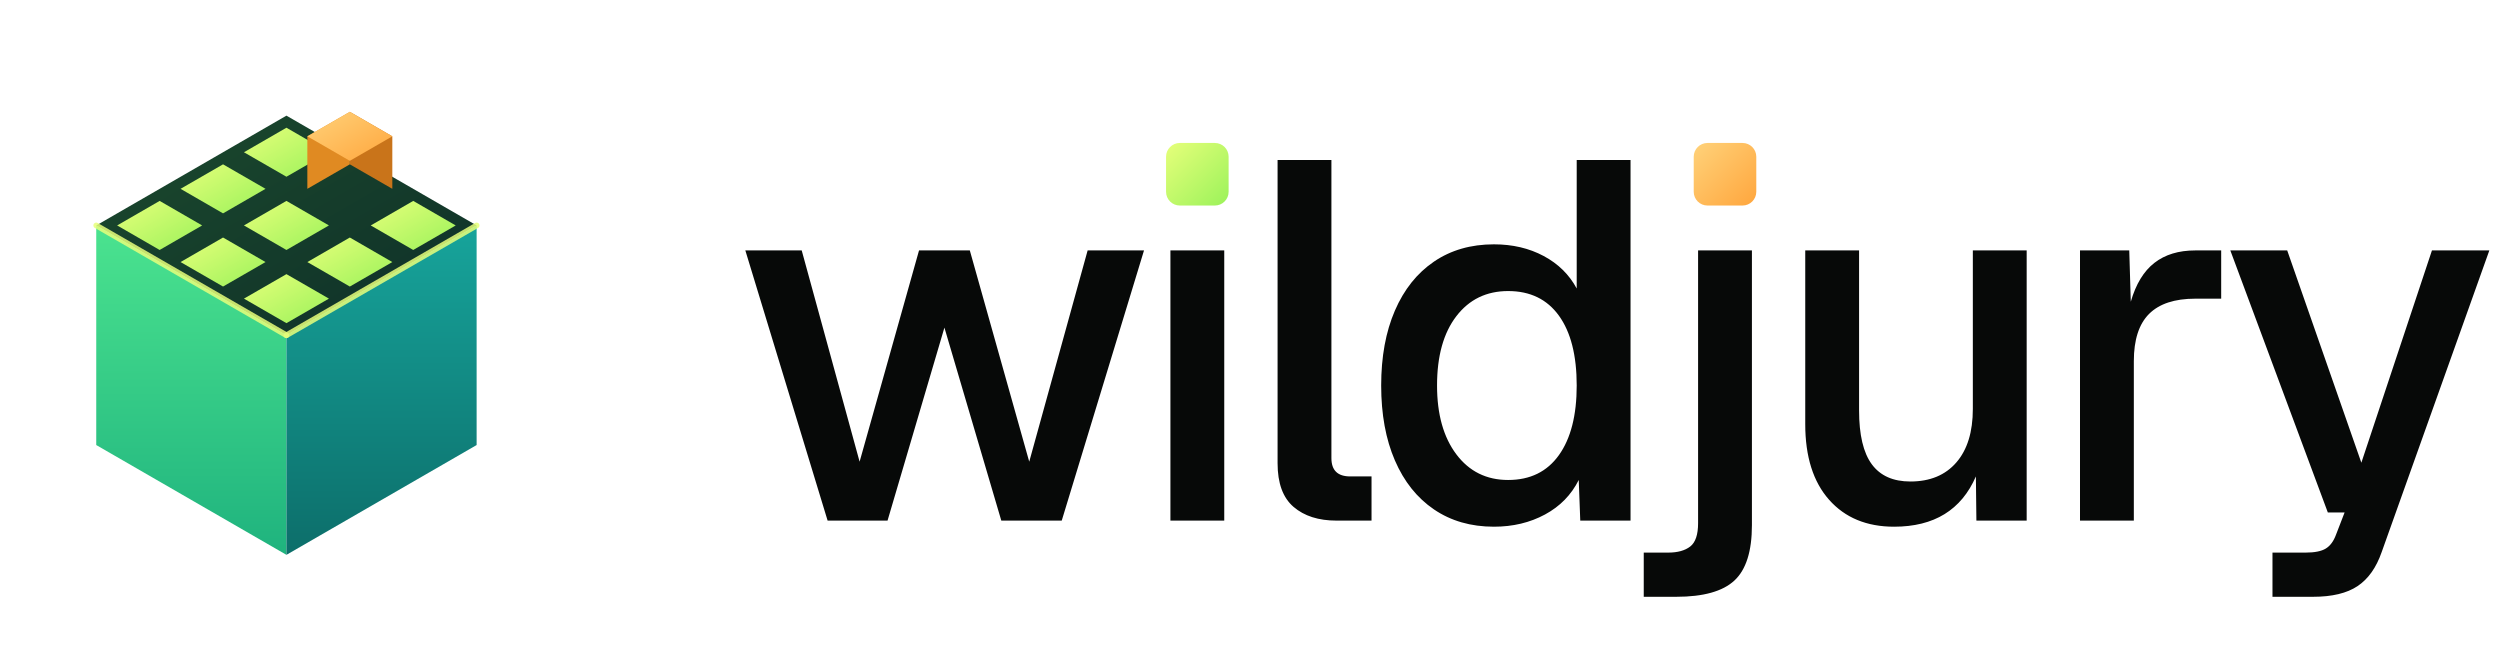
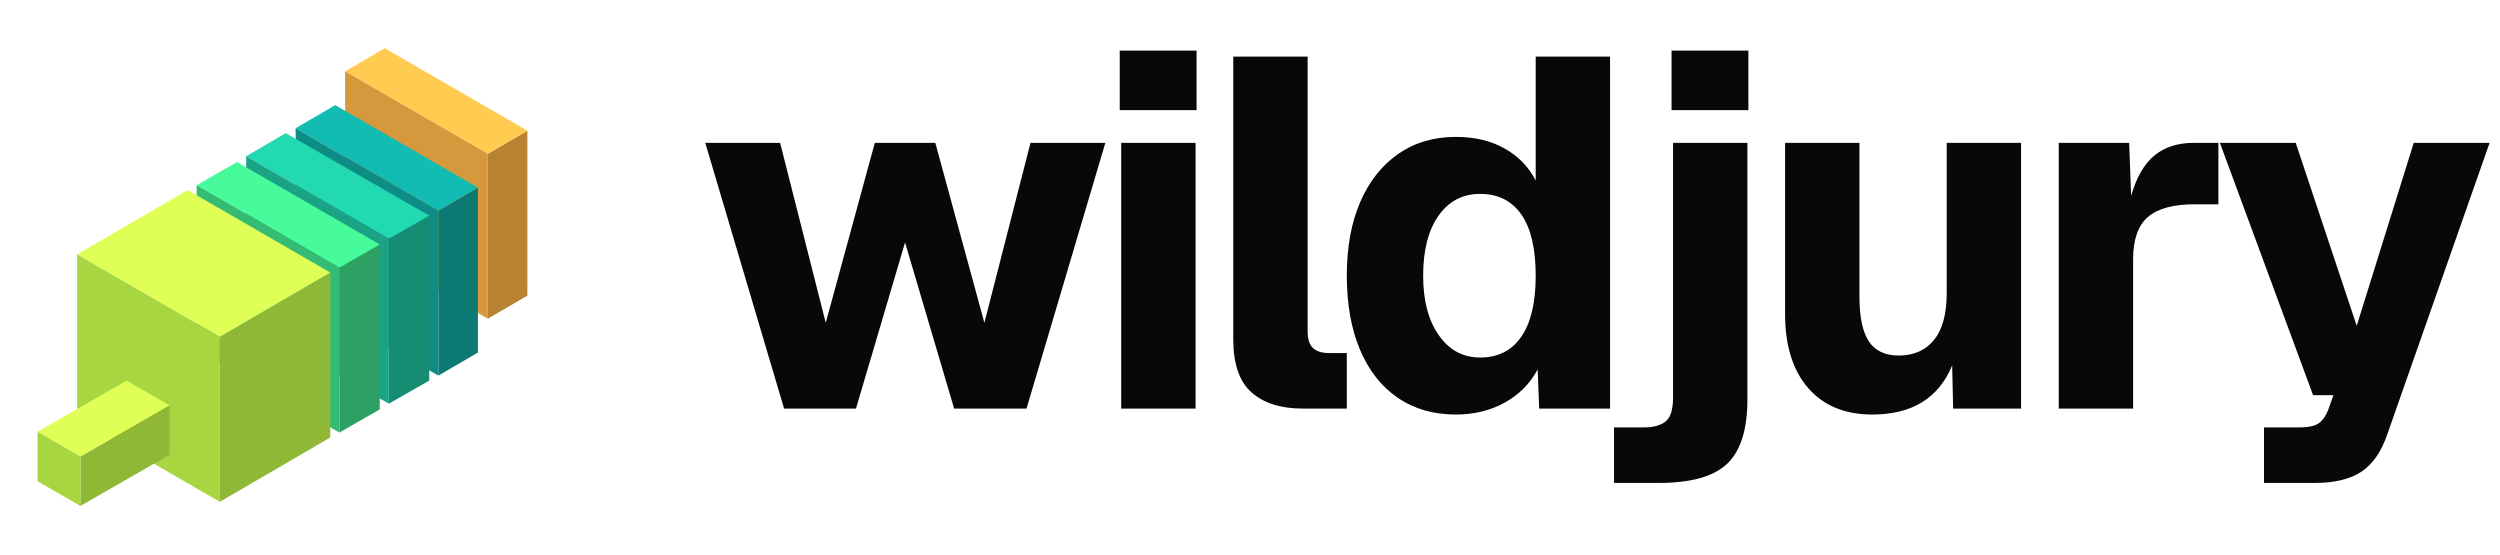
- <svg xmlns="http://www.w3.org/2000/svg" viewBox="0 -102.51 492.26 132.01" role="img" aria-label="Wildjury">
-   <defs>
-     <linearGradient id="wj-top" x1="0" y1="0" x2="1" y2="1">
-       <stop offset="0" stop-color="#E6FF7A" />
-       <stop offset="1" stop-color="#9BF25A" />
-     </linearGradient>
-     <linearGradient id="wj-left" x1="0" y1="0" x2="0" y2="1">
-       <stop offset="0" stop-color="#4BE38F" />
-       <stop offset="1" stop-color="#1FB37E" />
-     </linearGradient>
-     <linearGradient id="wj-right" x1="0" y1="0" x2="0" y2="1">
-       <stop offset="0" stop-color="#17A49B" />
-       <stop offset="1" stop-color="#0C6E6A" />
-     </linearGradient>
-     <linearGradient id="wj-plate" x1="0" y1="0" x2="1" y2="1">
-       <stop offset="0" stop-color="#1C4A2E" />
-       <stop offset="1" stop-color="#0E2F28" />
-     </linearGradient>
-     <linearGradient id="wj-amber" x1="0" y1="0" x2="1" y2="1">
-       <stop offset="0" stop-color="#FFD27A" />
-       <stop offset="1" stop-color="#FFA63D" />
-     </linearGradient>
-   </defs>
-   <g transform="translate(0 -94.78) scale(0.94)">
-     <polygon points="60,62 99.84,39 60,16 20.16,39" fill="url(#wj-plate)" />
-     <polygon points="60,59.47 68.9,54.33 60,49.2 51.1,54.33" fill="url(#wj-top)" />
-     <polygon points="46.72,51.8 55.62,46.67 46.72,41.53 37.82,46.67" fill="url(#wj-top)" />
-     <polygon points="33.44,44.14 42.34,39 33.44,33.86 24.54,39" fill="url(#wj-top)" />
-     <polygon points="73.28,51.8 82.18,46.67 73.28,41.53 64.38,46.67" fill="url(#wj-top)" />
-     <polygon points="60,44.14 68.9,39 60,33.86 51.1,39" fill="url(#wj-top)" />
-     <polygon points="46.72,36.47 55.62,31.33 46.72,26.2 37.82,31.33" fill="url(#wj-top)" />
-     <polygon points="86.56,44.14 95.46,39 86.56,33.86 77.66,39" fill="url(#wj-top)" />
-     <polygon points="60,28.8 68.9,23.67 60,18.53 51.1,23.67" fill="url(#wj-top)" />
-     <polygon points="60,62 20.16,39 20.16,85 60,108" fill="url(#wj-left)" />
-     <polygon points="60,62 99.84,39 99.84,85 60,108" fill="url(#wj-right)" />
-     <polyline points="99.84,39 60,62" fill="none" stroke="#E6FF7A" stroke-width="1.2" stroke-linecap="round" opacity="0.85" />
-     <polyline points="20.16,39 60,62" fill="none" stroke="#E6FF7A" stroke-width="1.2" stroke-linecap="round" opacity="0.85" />
-     <polygon points="82.18,31.33 73.28,26.2 73.28,15.2 82.18,20.33" fill="#C9741A" />
-     <polygon points="73.28,26.2 64.38,31.33 64.38,20.33 73.28,15.2" fill="#E08A22" />
-     <polygon points="73.28,25.47 82.18,20.33 73.28,15.2 64.38,20.33" fill="url(#wj-amber)" />
+ <svg xmlns="http://www.w3.org/2000/svg" viewBox="0 -82.41 504.25 111.91" role="img" aria-label="Wildjury">
+   <g transform="translate(0 -83.53) scale(0.95)">
+     <g transform="translate(81.68 52.39) scale(17.51)">
+       <polygon points="1.73,0.66 1.25,0.94 1.25,-1.06 1.73,-1.34" fill="#b88233" />
+       <polygon points="0,-2.34 1.73,-1.34 1.25,-1.06 -0.48,-2.06" fill="#ffcb50" />
+       <polygon points="-0.48,-0.06 1.25,0.94 1.25,-1.06 -0.48,-2.06" fill="#d6983c" />
+       <polygon points="1.13,1.35 0.65,1.63 0.65,-0.37 1.13,-0.65" fill="#0c7973" />
+       <polygon points="-0.6,-1.65 1.13,-0.65 0.65,-0.37 -1.08,-1.37" fill="#13bcb3" />
+       <polygon points="-1.08,0.63 0.65,1.63 0.65,-0.37 -1.08,-1.37" fill="#0e8d86" />
+       <polygon points="0.54,1.69 0.05,1.97 0.05,-0.03 0.54,-0.31" fill="#168c72" />
+       <polygon points="-1.2,-1.31 0.54,-0.31 0.05,-0.03 -1.68,-1.03" fill="#23d9b1" />
+       <polygon points="-1.68,0.97 0.05,1.97 0.05,-0.03 -1.68,-1.03" fill="#1aa385" />
+       <polygon points="-0.06,2.04 -0.55,2.32 -0.55,0.32 -0.06,0.04" fill="#2da163" />
+       <polygon points="-1.79,-0.96 -0.06,0.04 -0.55,0.32 -2.28,-0.68" fill="#47fb9b" />
+       <polygon points="-2.28,1.32 -0.55,2.32 -0.55,0.32 -2.28,-0.68" fill="#35bc74" />
+       <polygon points="-0.66,2.38 -2,3.16 -2,1.16 -0.66,0.38" fill="#90b837" />
+       <polygon points="-2.39,-0.62 -0.66,0.38 -2,1.16 -3.73,0.16" fill="#e0ff56" />
+       <polygon points="-3.73,2.16 -2,3.16 -2,1.16 -3.73,0.16" fill="#a8d641" />
+       <polygon points="-2.61,2.59 -3.69,3.21 -3.69,2.61 -2.61,1.99" fill="#90b837" />
+       <polygon points="-3.13,1.69 -2.61,1.99 -3.69,2.61 -4.21,2.31" fill="#e0ff56" />
+       <polygon points="-4.21,2.91 -3.69,3.21 -3.69,2.61 -4.21,2.31" fill="#a8d641" />
+     </g>
  </g>
-   <g transform="translate(144.56 0)">
-     <path d="M30.20 0L18.40 0L2.20-53.20L13.30-53.20L24.70-11.60L36.40-53.20L46.40-53.20L58.10-11.60L69.60-53.20L80.70-53.20L64.50 0L52.60 0L41.40-38Z M96.50 0L85.90 0L85.90-53.20L96.50-53.20Z M125.50 0L118.60 0Q113.30 0 110.15-2.70Q107-5.40 107-11.30L107-71L117.60-71L117.60-12.30Q117.60-8.70 121.30-8.70L125.50-8.70Z M149.60 1.20Q142.80 1.20 137.80-2.20Q132.80-5.60 130.10-11.85Q127.40-18.10 127.40-26.60Q127.40-35.10 130.10-41.35Q132.80-47.60 137.80-51Q142.80-54.40 149.60-54.40Q155.10-54.40 159.40-52.10Q163.70-49.80 165.90-45.70L165.90-71L176.50-71L176.50 0L166.60 0L166.30-8Q164.10-3.60 159.65-1.20Q155.20 1.20 149.60 1.20Z M152.40-8Q158.90-8 162.40-12.90Q165.90-17.80 165.90-26.60Q165.90-35.50 162.40-40.35Q158.90-45.20 152.40-45.20Q146-45.20 142.20-40.25Q138.40-35.30 138.40-26.60Q138.40-18.10 142.20-13.05Q146-8 152.40-8Z M185.50 15L179.10 15L179.10 6.30L183.90 6.30Q186.70 6.30 188.25 5.10Q189.80 3.90 189.80 0.50L189.80-53.20L200.40-53.20L200.40 0.90Q200.40 8.60 196.95 11.80Q193.50 15 185.50 15Z M228.40 1.20Q220.30 1.20 215.60-4.10Q210.90-9.40 210.90-19L210.90-53.20L221.50-53.20L221.50-21.70Q221.50-14.50 224-11.10Q226.50-7.70 231.60-7.70Q237.40-7.70 240.65-11.45Q243.90-15.20 243.90-22L243.90-53.20L254.50-53.20L254.50 0L244.60 0L244.50-8.70Q240.20 1.20 228.40 1.20Z M275.60 0L265 0L265-53.20L274.70-53.20L275-43.10Q276.50-48.30 279.65-50.75Q282.80-53.20 287.70-53.20L292.80-53.20L292.80-43.70L287.70-43.70Q281.60-43.70 278.60-40.70Q275.60-37.70 275.60-31.40Z M310.90 15L302.90 15L302.90 6.30L309.40 6.30Q312.10 6.30 313.40 5.50Q314.70 4.70 315.40 2.80L317.10-1.60L313.80-1.60L294.60-53.20L305.80-53.20L320.40-11.40L334.30-53.20L345.60-53.20L324.40 6.20Q322.80 10.80 319.65 12.90Q316.50 15 310.90 15Z" fill="#070908" />
-     <rect x="85.04" y="-74.36" width="12.32" height="12.32" rx="2.71" fill="url(#wj-top)" />
-     <rect x="188.94" y="-74.36" width="12.32" height="12.32" rx="2.71" fill="url(#wj-amber)" />
+   <g transform="translate(140.15 0)">
+     <path d="M32.50 0L18 0L2.10-53.60L17.20-53.60L26.40-17.30L36.30-53.60L48.50-53.60L58.40-17.30L67.70-53.60L82.80-53.60L66.90 0L52.30 0L42.40-33.50 M101 0L86 0L86-53.60L101-53.60L101 0M101.20-60.20L85.70-60.20L85.70-72.20L101.20-72.20 M131.50 0L122.60 0Q116 0 112.30-3.25Q108.60-6.50 108.60-14L108.60-71L123.60-71L123.60-15.60Q123.60-13.20 124.70-12.20Q125.80-11.20 127.90-11.20L131.50-11.20 M153.50 1.20Q146.70 1.20 141.75-2.20Q136.80-5.60 134.15-11.90Q131.50-18.20 131.50-26.80Q131.50-35.40 134.20-41.65Q136.90-47.90 141.85-51.35Q146.80-54.80 153.50-54.80Q159.20-54.80 163.35-52.45Q167.50-50.10 169.60-46L169.60-71L184.60-71L184.60 0L170.30 0L170-7.90Q167.70-3.60 163.35-1.20Q159 1.20 153.50 1.20M158.40-10.30Q163.80-10.30 166.70-14.50Q169.60-18.70 169.60-26.80Q169.60-35 166.70-39.15Q163.80-43.30 158.40-43.30Q153.10-43.30 150-38.90Q146.90-34.50 146.90-26.80Q146.90-19.30 150.05-14.80Q153.20-10.30 158.40-10.30 M194.40 15L185.40 15L185.40 3.80L191.40 3.80Q194.30 3.80 195.80 2.60Q197.30 1.40 197.30-2.20L197.30-53.60L212.30-53.60L212.30-1.80Q212.30 7.20 208.25 11.10Q204.20 15 194.40 15M212.50-60.20L197-60.20L197-72.20L212.50-72.20 M237.50 1.20Q229.20 1.20 224.55-4.15Q219.90-9.50 219.90-19.10L219.90-53.60L234.90-53.60L234.90-22.60Q234.90-16.40 236.80-13.55Q238.70-10.70 242.80-10.70Q247.40-10.70 249.95-13.85Q252.50-17 252.50-23.30L252.50-53.60L267.50-53.60L267.50 0L253.80 0L253.60-8.70Q249.50 1.20 237.50 1.20 M290.10 0L275.10 0L275.10-53.60L289.30-53.60L289.70-42.90Q291.30-48.50 294.40-51.05Q297.50-53.60 302.40-53.60L307.30-53.60L307.30-41.20L302.40-41.20Q296.10-41.20 293.10-38.65Q290.10-36.10 290.10-30.10 M326.70 15L316.50 15L316.50 3.80L323.60 3.80Q326.20 3.80 327.40 3.05Q328.60 2.30 329.40 0.40L330.50-2.70L326.40-2.70L307.60-53.60L322.90-53.60L335.20-16.70L346.70-53.60L362-53.60L341.40 5.10Q339.60 10.40 336.20 12.70Q332.80 15 326.70 15" fill="#070908" />
  </g>
</svg>
